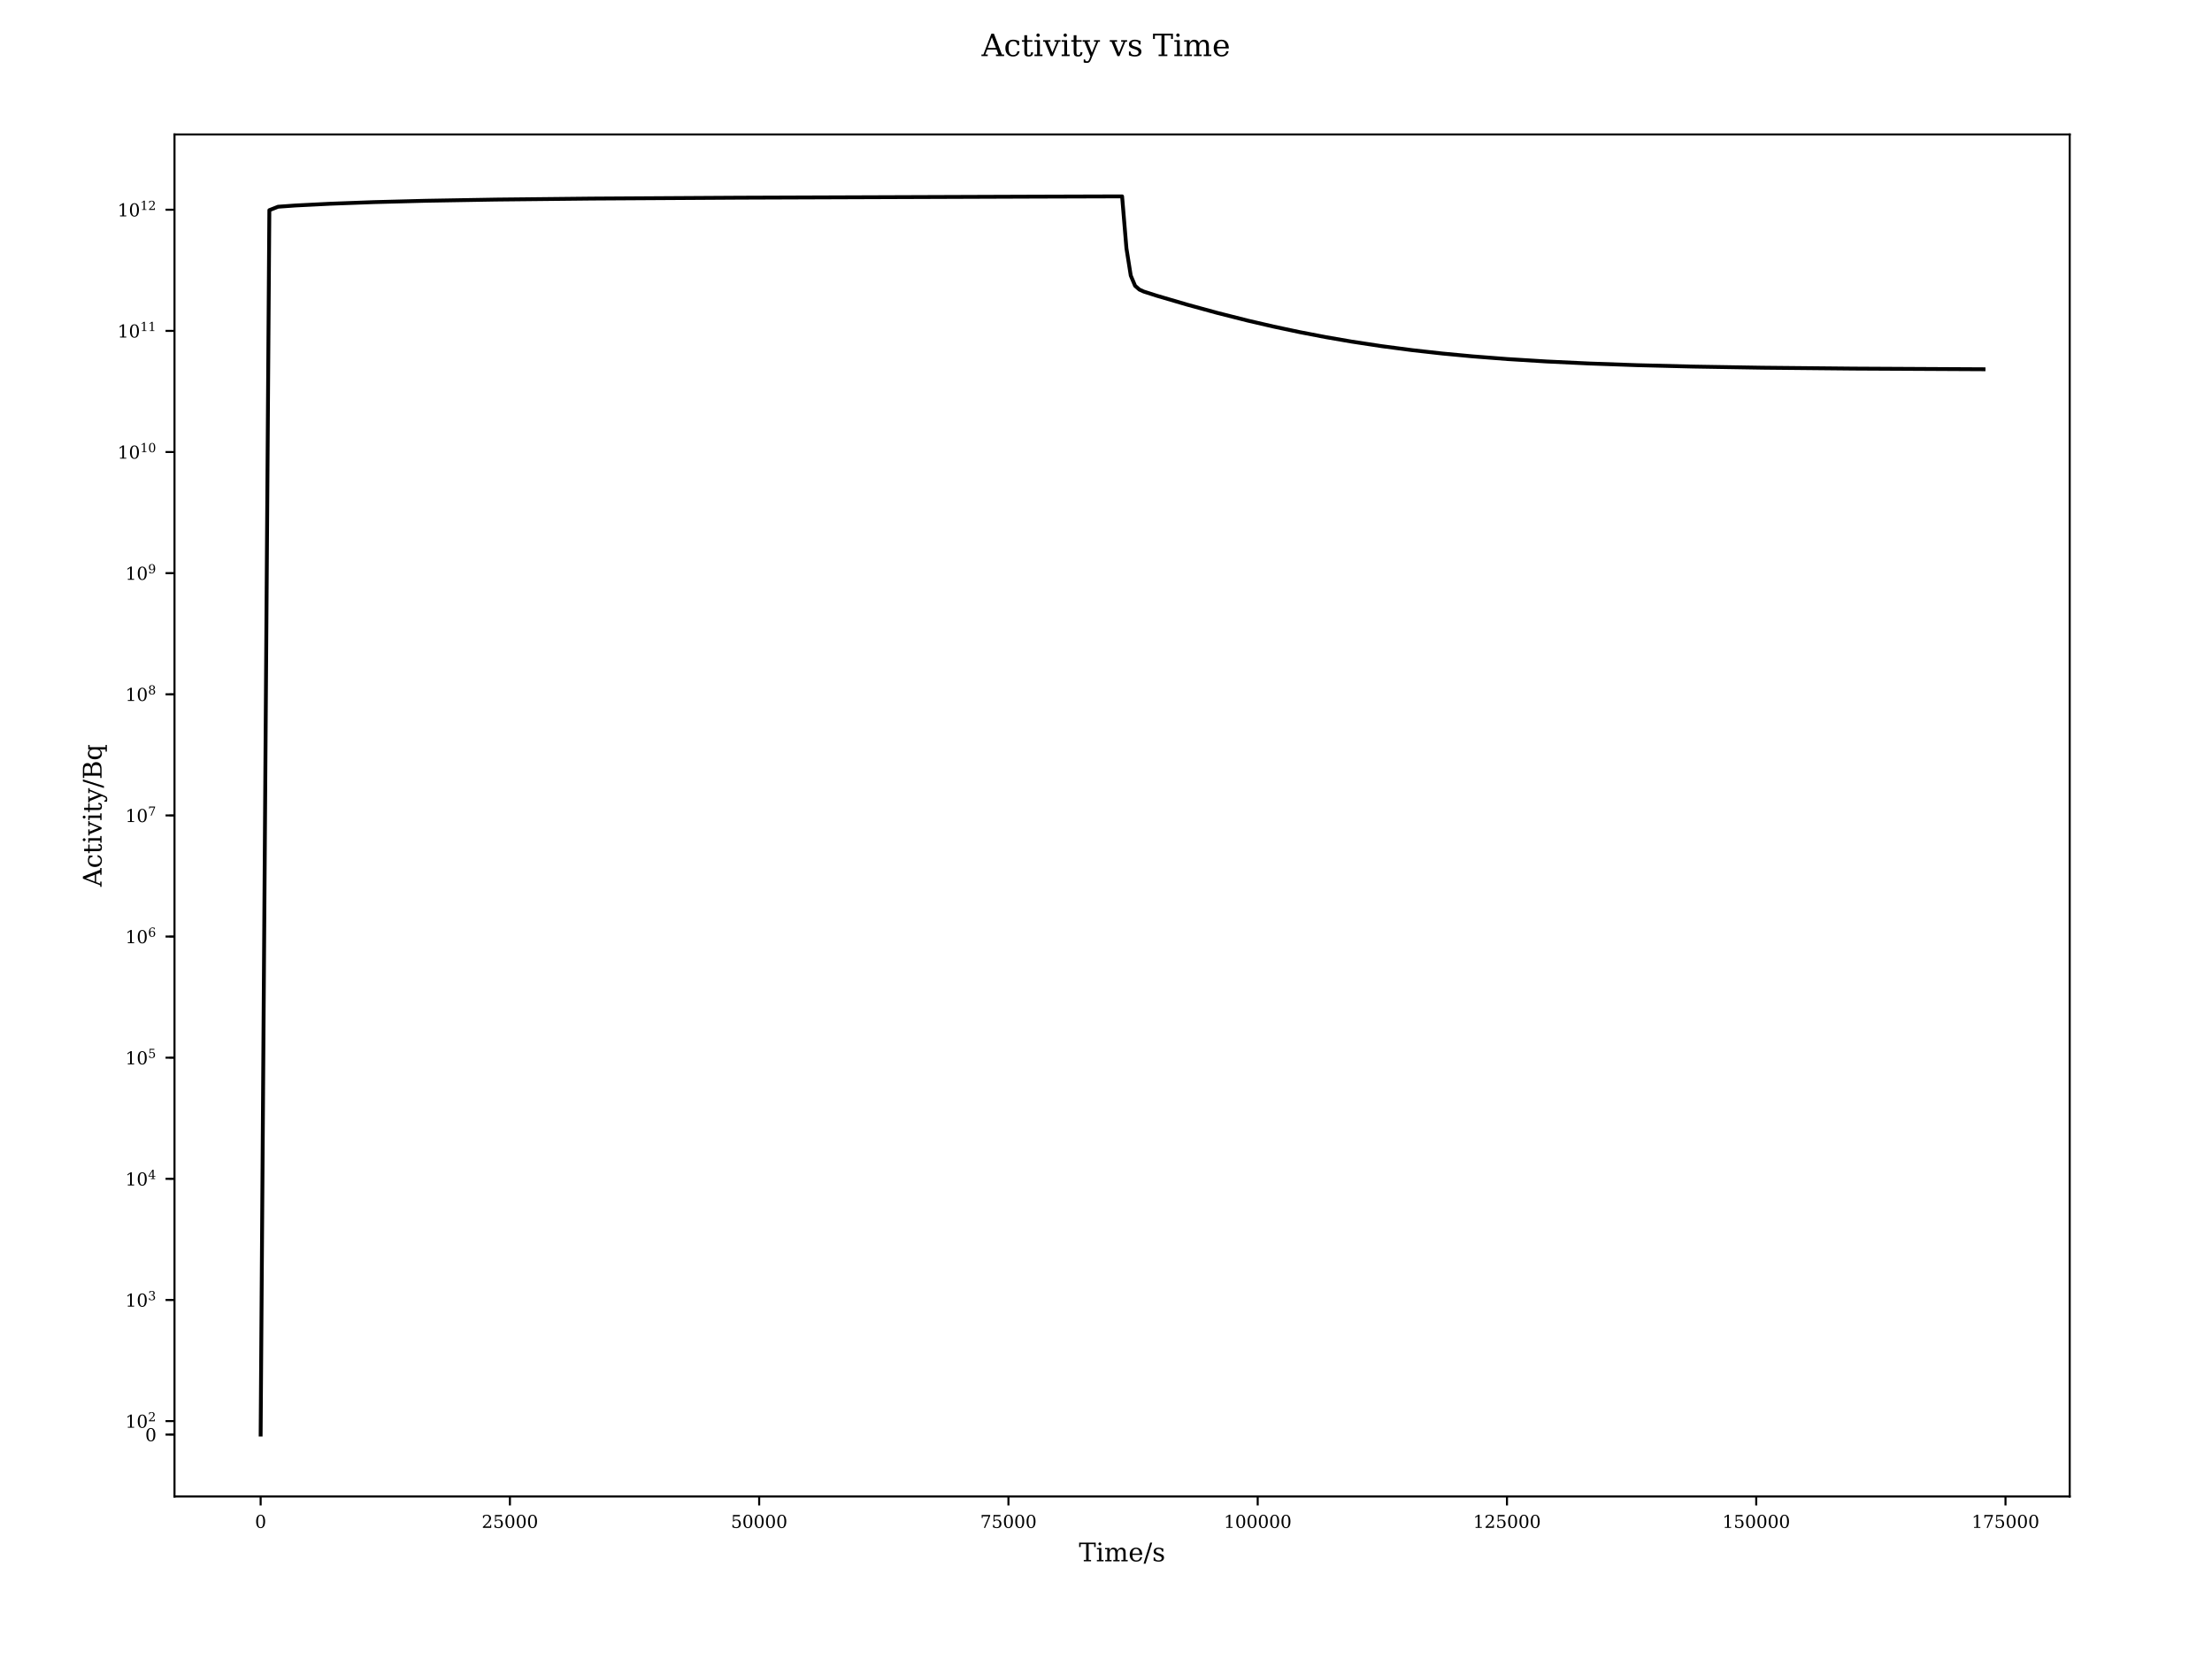
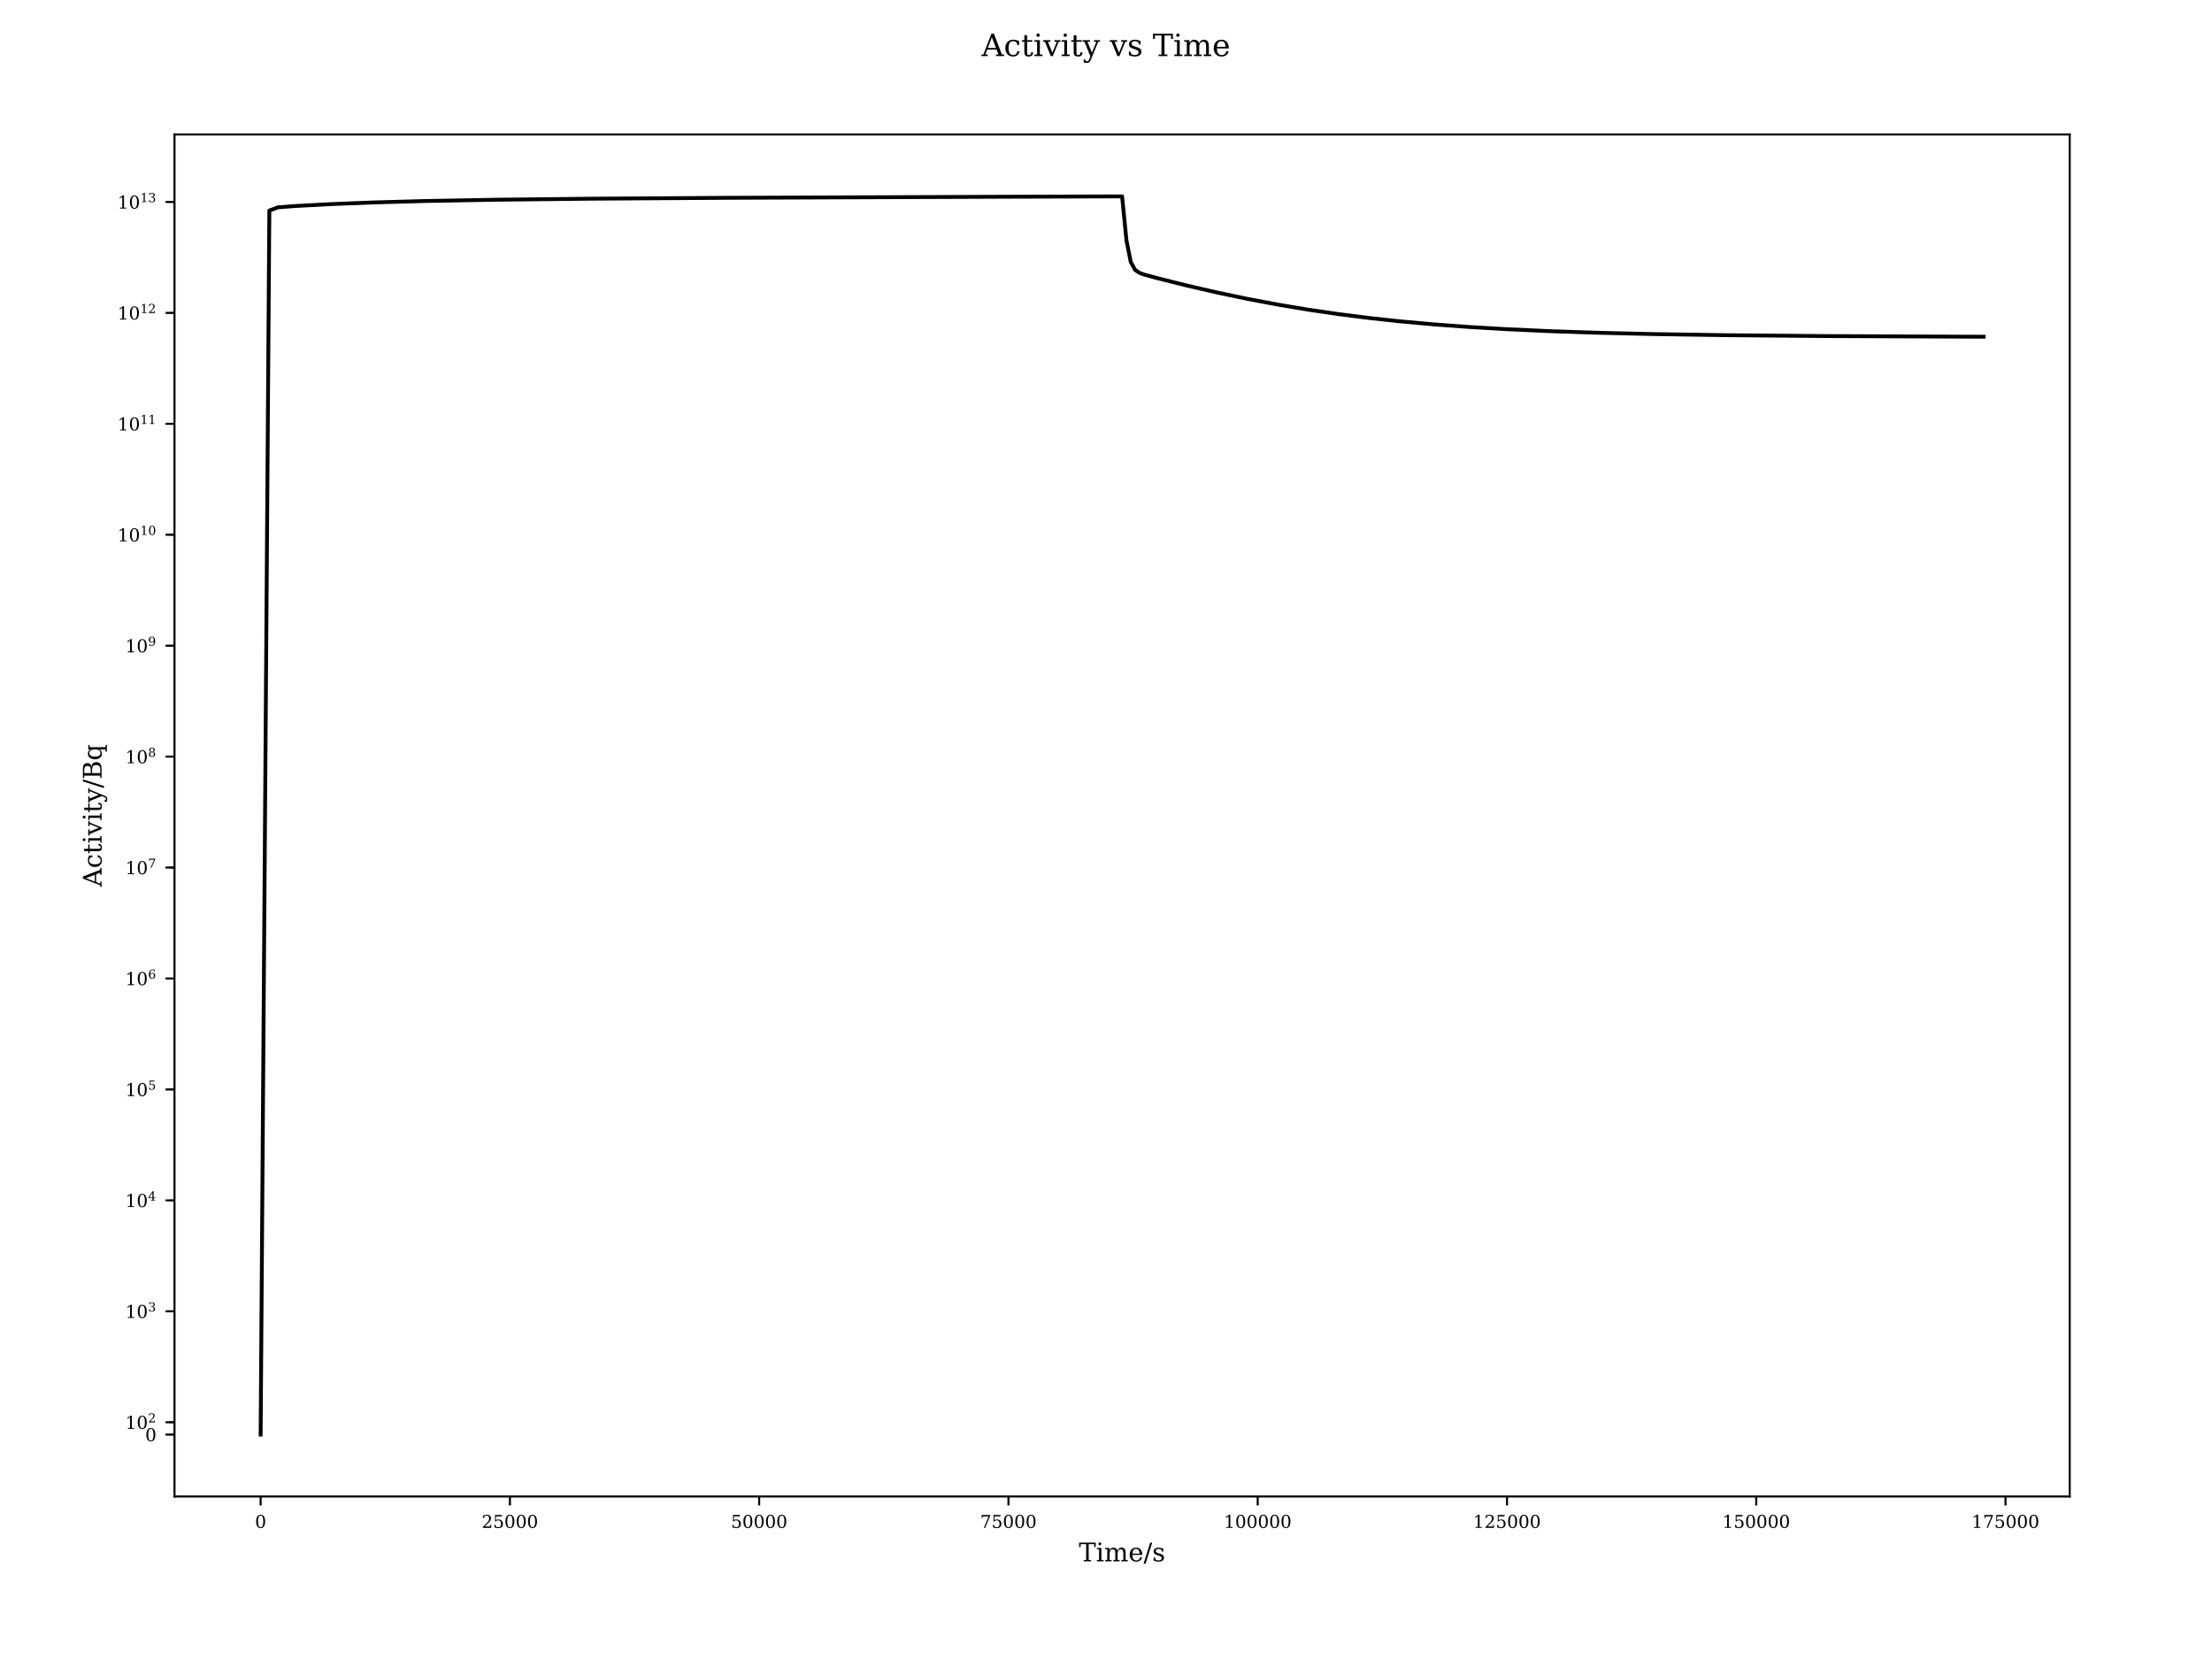
<svg xmlns="http://www.w3.org/2000/svg" xmlns:xlink="http://www.w3.org/1999/xlink" height="648pt" version="1.1" viewBox="0 0 864 648" width="864pt">
  <defs>
    <style type="text/css">
*{stroke-linecap:butt;stroke-linejoin:round;}
  </style>
  </defs>
  <g id="figure_1">
    <g id="patch_1">
      <path d="M 0 648  L 864 648  L 864 0  L 0 0  z " style="fill:#ffffff;" />
    </g>
    <g id="axes_1">
      <g id="patch_2">
        <path d="M 68.16 584.52  L 808.42 584.52  L 808.42 52.52  L 68.16 52.52  z " style="fill:#ffffff;" />
      </g>
      <g id="matplotlib.axis_1">
        <g id="xtick_1">
          <g id="line2d_1">
            <defs>
-               <path d="M 0 0  L 0 3.5  " id="m7ea464e936" style="stroke:#000000;stroke-width:0.8;" />
-             </defs>
-             <g>
-               <use style="stroke:#000000;stroke-width:0.8;" x="101.808" xlink:href="#m7ea464e936" y="584.52" />
+               <path d="M 0 0  L 0 3.5  " id="mfea0908ee7" style="stroke:#000000;stroke-width:0.8;" />
+             </defs>
+             <g>
+               <use style="stroke:#000000;stroke-width:0.8;" x="101.808" xlink:href="#mfea0908ee7" y="584.52" />
            </g>
          </g>
          <g id="text_1">
            <defs>
              <path d="M 31.781 3.422  Q 39.266 3.422 42.969 11.625  Q 46.688 19.828 46.688 36.375  Q 46.688 52.984 42.969 61.188  Q 39.266 69.391 31.781 69.391  Q 24.312 69.391 20.594 61.188  Q 16.891 52.984 16.891 36.375  Q 16.891 19.828 20.594 11.625  Q 24.312 3.422 31.781 3.422  z M 31.781 -1.422  Q 19.922 -1.422 13.25 8.531  Q 6.594 18.5 6.594 36.375  Q 6.594 54.297 13.25 64.25  Q 19.922 74.219 31.781 74.219  Q 43.703 74.219 50.344 64.25  Q 56.984 54.297 56.984 36.375  Q 56.984 18.5 50.344 8.531  Q 43.703 -1.422 31.781 -1.422  z " id="DejaVuSerif-30" />
            </defs>
            <g transform="translate(99.60039 596.7933)scale(0.0694 -0.0694)">
              <use xlink:href="#DejaVuSerif-30" />
            </g>
          </g>
        </g>
        <g id="xtick_2">
          <g id="line2d_2">
            <g>
-               <use style="stroke:#000000;stroke-width:0.8;" x="199.17" xlink:href="#m7ea464e936" y="584.52" />
+               <use style="stroke:#000000;stroke-width:0.8;" x="199.17" xlink:href="#mfea0908ee7" y="584.52" />
            </g>
          </g>
          <g id="text_2">
            <defs>
              <path d="M 12.797 55.516  L 7.328 55.516  L 7.328 68.5  Q 12.547 71.297 17.844 72.75  Q 23.141 74.219 28.219 74.219  Q 39.594 74.219 46.188 68.703  Q 52.781 63.188 52.781 53.719  Q 52.781 43.016 37.844 28.125  Q 36.672 27 36.078 26.422  L 17.672 8.016  L 48.094 8.016  L 48.094 17  L 53.812 17  L 53.812 0  L 6.781 0  L 6.781 5.328  L 28.906 27.391  Q 36.234 34.719 39.359 40.844  Q 42.484 46.969 42.484 53.719  Q 42.484 61.078 38.641 65.234  Q 34.812 69.391 28.078 69.391  Q 21.094 69.391 17.281 65.922  Q 13.484 62.453 12.797 55.516  z " id="DejaVuSerif-32" />
              <path d="M 50.297 72.906  L 50.297 64.891  L 16.891 64.891  L 16.891 44  Q 19.438 45.75 22.828 46.625  Q 26.219 47.516 30.422 47.516  Q 42.234 47.516 49.062 40.969  Q 55.906 34.422 55.906 23.094  Q 55.906 11.531 49 5.047  Q 42.094 -1.422 29.594 -1.422  Q 24.562 -1.422 19.281 -0.188  Q 14.016 1.031 8.5 3.516  L 8.5 17.672  L 14.016 17.672  Q 14.453 10.75 18.422 7.078  Q 22.406 3.422 29.594 3.422  Q 37.312 3.422 41.453 8.5  Q 45.609 13.578 45.609 23.094  Q 45.609 32.562 41.484 37.609  Q 37.359 42.672 29.594 42.672  Q 25.203 42.672 21.844 41.109  Q 18.5 39.547 15.922 36.281  L 11.719 36.281  L 11.719 72.906  z " id="DejaVuSerif-35" />
            </defs>
            <g transform="translate(188.1309 596.7933)scale(0.0694 -0.0694)">
              <use xlink:href="#DejaVuSerif-32" />
              <use x="63.623" xlink:href="#DejaVuSerif-35" />
              <use x="127.246" xlink:href="#DejaVuSerif-30" />
              <use x="190.869" xlink:href="#DejaVuSerif-30" />
              <use x="254.492" xlink:href="#DejaVuSerif-30" />
            </g>
          </g>
        </g>
        <g id="xtick_3">
          <g id="line2d_3">
            <g>
-               <use style="stroke:#000000;stroke-width:0.8;" x="296.531" xlink:href="#m7ea464e936" y="584.52" />
+               <use style="stroke:#000000;stroke-width:0.8;" x="296.531" xlink:href="#mfea0908ee7" y="584.52" />
            </g>
          </g>
          <g id="text_3">
            <g transform="translate(285.4925 596.7933)scale(0.0694 -0.0694)">
              <use xlink:href="#DejaVuSerif-35" />
              <use x="63.623" xlink:href="#DejaVuSerif-30" />
              <use x="127.246" xlink:href="#DejaVuSerif-30" />
              <use x="190.869" xlink:href="#DejaVuSerif-30" />
              <use x="254.492" xlink:href="#DejaVuSerif-30" />
            </g>
          </g>
        </g>
        <g id="xtick_4">
          <g id="line2d_4">
            <g>
-               <use style="stroke:#000000;stroke-width:0.8;" x="393.893" xlink:href="#m7ea464e936" y="584.52" />
+               <use style="stroke:#000000;stroke-width:0.8;" x="393.893" xlink:href="#mfea0908ee7" y="584.52" />
            </g>
          </g>
          <g id="text_4">
            <defs>
              <path d="M 56.391 67.922  L 27.875 0  L 20.609 0  L 47.797 64.891  L 14.109 64.891  L 14.109 55.906  L 8.406 55.906  L 8.406 72.906  L 56.391 72.906  z " id="DejaVuSerif-37" />
            </defs>
            <g transform="translate(382.8542 596.7933)scale(0.0694 -0.0694)">
              <use xlink:href="#DejaVuSerif-37" />
              <use x="63.623" xlink:href="#DejaVuSerif-35" />
              <use x="127.246" xlink:href="#DejaVuSerif-30" />
              <use x="190.869" xlink:href="#DejaVuSerif-30" />
              <use x="254.492" xlink:href="#DejaVuSerif-30" />
            </g>
          </g>
        </g>
        <g id="xtick_5">
          <g id="line2d_5">
            <g>
-               <use style="stroke:#000000;stroke-width:0.8;" x="491.255" xlink:href="#m7ea464e936" y="584.52" />
+               <use style="stroke:#000000;stroke-width:0.8;" x="491.255" xlink:href="#mfea0908ee7" y="584.52" />
            </g>
          </g>
          <g id="text_5">
            <defs>
              <path d="M 14.203 0  L 14.203 5.172  L 26.906 5.172  L 26.906 65.828  L 12.203 56.297  L 12.203 62.703  L 29.984 74.219  L 36.719 74.219  L 36.719 5.172  L 49.422 5.172  L 49.422 0  z " id="DejaVuSerif-31" />
            </defs>
            <g transform="translate(478.008 596.7933)scale(0.0694 -0.0694)">
              <use xlink:href="#DejaVuSerif-31" />
              <use x="63.623" xlink:href="#DejaVuSerif-30" />
              <use x="127.246" xlink:href="#DejaVuSerif-30" />
              <use x="190.869" xlink:href="#DejaVuSerif-30" />
              <use x="254.492" xlink:href="#DejaVuSerif-30" />
              <use x="318.115" xlink:href="#DejaVuSerif-30" />
            </g>
          </g>
        </g>
        <g id="xtick_6">
          <g id="line2d_6">
            <g>
-               <use style="stroke:#000000;stroke-width:0.8;" x="588.616" xlink:href="#m7ea464e936" y="584.52" />
+               <use style="stroke:#000000;stroke-width:0.8;" x="588.616" xlink:href="#mfea0908ee7" y="584.52" />
            </g>
          </g>
          <g id="text_6">
            <g transform="translate(575.3696 596.7933)scale(0.0694 -0.0694)">
              <use xlink:href="#DejaVuSerif-31" />
              <use x="63.623" xlink:href="#DejaVuSerif-32" />
              <use x="127.246" xlink:href="#DejaVuSerif-35" />
              <use x="190.869" xlink:href="#DejaVuSerif-30" />
              <use x="254.492" xlink:href="#DejaVuSerif-30" />
              <use x="318.115" xlink:href="#DejaVuSerif-30" />
            </g>
          </g>
        </g>
        <g id="xtick_7">
          <g id="line2d_7">
            <g>
-               <use style="stroke:#000000;stroke-width:0.8;" x="685.978" xlink:href="#m7ea464e936" y="584.52" />
+               <use style="stroke:#000000;stroke-width:0.8;" x="685.978" xlink:href="#mfea0908ee7" y="584.52" />
            </g>
          </g>
          <g id="text_7">
            <g transform="translate(672.7313 596.7933)scale(0.0694 -0.0694)">
              <use xlink:href="#DejaVuSerif-31" />
              <use x="63.623" xlink:href="#DejaVuSerif-35" />
              <use x="127.246" xlink:href="#DejaVuSerif-30" />
              <use x="190.869" xlink:href="#DejaVuSerif-30" />
              <use x="254.492" xlink:href="#DejaVuSerif-30" />
              <use x="318.115" xlink:href="#DejaVuSerif-30" />
            </g>
          </g>
        </g>
        <g id="xtick_8">
          <g id="line2d_8">
            <g>
-               <use style="stroke:#000000;stroke-width:0.8;" x="783.34" xlink:href="#m7ea464e936" y="584.52" />
+               <use style="stroke:#000000;stroke-width:0.8;" x="783.34" xlink:href="#mfea0908ee7" y="584.52" />
            </g>
          </g>
          <g id="text_8">
            <g transform="translate(770.0929 596.7933)scale(0.0694 -0.0694)">
              <use xlink:href="#DejaVuSerif-31" />
              <use x="63.623" xlink:href="#DejaVuSerif-37" />
              <use x="127.246" xlink:href="#DejaVuSerif-35" />
              <use x="190.869" xlink:href="#DejaVuSerif-30" />
              <use x="254.492" xlink:href="#DejaVuSerif-30" />
              <use x="318.115" xlink:href="#DejaVuSerif-30" />
            </g>
          </g>
        </g>
        <g id="text_9">
          <defs>
            <path d="M 19.094 0  L 19.094 5.172  L 28.422 5.172  L 28.422 67.094  L 6.984 67.094  L 6.984 55.719  L 0.984 55.719  L 0.984 72.906  L 65.719 72.906  L 65.719 55.719  L 59.719 55.719  L 59.719 67.094  L 38.281 67.094  L 38.281 5.172  L 47.609 5.172  L 47.609 0  z " id="DejaVuSerif-54" />
            <path d="M 9.719 68.016  Q 9.719 70.266 11.344 71.922  Q 12.984 73.578 15.281 73.578  Q 17.531 73.578 19.156 71.922  Q 20.797 70.266 20.797 68.016  Q 20.797 65.719 19.188 64.109  Q 17.578 62.5 15.281 62.5  Q 12.984 62.5 11.344 64.109  Q 9.719 65.719 9.719 68.016  z M 21.188 5.172  L 29.688 5.172  L 29.688 0  L 3.609 0  L 3.609 5.172  L 12.203 5.172  L 12.203 46.688  L 3.609 46.688  L 3.609 51.906  L 21.188 51.906  z " id="DejaVuSerif-69" />
            <path d="M 51.812 41.797  Q 54.391 47.516 58.422 50.422  Q 62.453 53.328 67.828 53.328  Q 75.984 53.328 79.984 48.266  Q 83.984 43.219 83.984 33.016  L 83.984 5.172  L 92.094 5.172  L 92.094 0  L 67.188 0  L 67.188 5.172  L 75 5.172  L 75 31.984  Q 75 39.938 72.656 43.312  Q 70.312 46.688 64.891 46.688  Q 58.891 46.688 55.734 42.141  Q 52.594 37.594 52.594 28.906  L 52.594 5.172  L 60.406 5.172  L 60.406 0  L 35.797 0  L 35.797 5.172  L 43.609 5.172  L 43.609 32.328  Q 43.609 40.094 41.266 43.391  Q 38.922 46.688 33.5 46.688  Q 27.484 46.688 24.328 42.141  Q 21.188 37.594 21.188 28.906  L 21.188 5.172  L 29 5.172  L 29 0  L 4.109 0  L 4.109 5.172  L 12.203 5.172  L 12.203 46.781  L 3.609 46.781  L 3.609 51.906  L 21.188 51.906  L 21.188 42.672  Q 23.688 47.859 27.531 50.594  Q 31.391 53.328 36.281 53.328  Q 42.328 53.328 46.375 50.312  Q 50.438 47.312 51.812 41.797  z " id="DejaVuSerif-6d" />
            <path d="M 54.203 25  L 15.484 25  L 15.484 24.609  Q 15.484 14.109 19.438 8.766  Q 23.391 3.422 31.109 3.422  Q 37.016 3.422 40.797 6.516  Q 44.578 9.625 46.094 15.719  L 53.328 15.719  Q 51.172 7.172 45.375 2.875  Q 39.594 -1.422 30.172 -1.422  Q 18.797 -1.422 11.891 6.078  Q 4.984 13.578 4.984 25.984  Q 4.984 38.281 11.766 45.797  Q 18.562 53.328 29.594 53.328  Q 41.359 53.328 47.656 46.062  Q 53.953 38.812 54.203 25  z M 43.609 30.172  Q 43.312 39.266 39.766 43.875  Q 36.234 48.484 29.594 48.484  Q 23.391 48.484 19.828 43.844  Q 16.266 39.203 15.484 30.172  z " id="DejaVuSerif-65" />
            <path d="M 25.875 72.906  L 33.688 72.906  L 7.812 -9.281  L 0 -9.281  z " id="DejaVuSerif-2f" />
            <path d="M 5.609 2.875  L 5.609 14.984  L 10.797 14.984  Q 10.984 9.188 14.422 6.297  Q 17.875 3.422 24.609 3.422  Q 30.672 3.422 33.844 5.688  Q 37.016 7.953 37.016 12.312  Q 37.016 15.719 34.688 17.812  Q 32.375 19.922 24.906 22.312  L 18.406 24.516  Q 11.719 26.656 8.719 29.875  Q 5.719 33.109 5.719 38.094  Q 5.719 45.219 10.938 49.266  Q 16.156 53.328 25.391 53.328  Q 29.5 53.328 34.031 52.25  Q 38.578 51.172 43.406 49.125  L 43.406 37.797  L 38.234 37.797  Q 38.031 42.828 34.703 45.656  Q 31.391 48.484 25.688 48.484  Q 20.016 48.484 17.109 46.484  Q 14.203 44.484 14.203 40.484  Q 14.203 37.203 16.406 35.219  Q 18.609 33.25 25.203 31.203  L 32.328 29  Q 39.703 26.703 42.938 23.266  Q 46.188 19.828 46.188 14.406  Q 46.188 7.031 40.547 2.797  Q 34.906 -1.422 25 -1.422  Q 19.969 -1.422 15.188 -0.344  Q 10.406 0.734 5.609 2.875  z " id="DejaVuSerif-73" />
          </defs>
          <g transform="translate(421.4048 609.8351)scale(0.1 -0.1)">
            <use xlink:href="#DejaVuSerif-54" />
            <use x="66.699" xlink:href="#DejaVuSerif-69" />
            <use x="98.682" xlink:href="#DejaVuSerif-6d" />
            <use x="193.506" xlink:href="#DejaVuSerif-65" />
            <use x="252.686" xlink:href="#DejaVuSerif-2f" />
            <use x="286.377" xlink:href="#DejaVuSerif-73" />
          </g>
        </g>
      </g>
      <g id="matplotlib.axis_2">
        <g id="ytick_1">
          <g id="line2d_9">
            <defs>
-               <path d="M 0 0  L -3.5 0  " id="ma2dd696054" style="stroke:#000000;stroke-width:0.8;" />
-             </defs>
-             <g>
-               <use style="stroke:#000000;stroke-width:0.8;" x="68.16" xlink:href="#ma2dd696054" y="560.338" />
+               <path d="M 0 0  L -3.5 0  " id="ma812606557" style="stroke:#000000;stroke-width:0.8;" />
+             </defs>
+             <g>
+               <use style="stroke:#000000;stroke-width:0.8;" x="68.16" xlink:href="#ma812606557" y="560.338" />
            </g>
          </g>
          <g id="text_10">
            <g transform="translate(56.7184 562.9748)scale(0.0694 -0.0694)">
              <use transform="translate(0 0.78125)" xlink:href="#DejaVuSerif-30" />
            </g>
          </g>
        </g>
        <g id="ytick_2">
          <g id="line2d_10">
            <g>
-               <use style="stroke:#000000;stroke-width:0.8;" x="68.16" xlink:href="#ma2dd696054" y="555.081" />
+               <use style="stroke:#000000;stroke-width:0.8;" x="68.16" xlink:href="#ma812606557" y="555.524" />
            </g>
          </g>
          <g id="text_11">
-             <g transform="translate(48.9456 557.7175)scale(0.0694 -0.0694)">
+             <g transform="translate(48.9456 558.1602)scale(0.0694 -0.0694)">
              <use transform="translate(0 0.7125)" xlink:href="#DejaVuSerif-31" />
              <use transform="translate(63.62305 0.7125)" xlink:href="#DejaVuSerif-30" />
              <use transform="translate(128.1545 37.04688)scale(0.7)" xlink:href="#DejaVuSerif-32" />
            </g>
          </g>
        </g>
        <g id="ytick_3">
          <g id="line2d_11">
            <g>
-               <use style="stroke:#000000;stroke-width:0.8;" x="68.16" xlink:href="#ma2dd696054" y="507.765" />
+               <use style="stroke:#000000;stroke-width:0.8;" x="68.16" xlink:href="#ma812606557" y="512.192" />
            </g>
          </g>
          <g id="text_12">
            <defs>
              <path d="M 9.719 69.828  Q 15.438 71.969 20.672 73.094  Q 25.922 74.219 30.516 74.219  Q 41.219 74.219 47.219 69.594  Q 53.219 64.984 53.219 56.781  Q 53.219 50.203 49.062 45.781  Q 44.922 41.359 37.312 39.797  Q 46.297 38.531 51.25 33.281  Q 56.203 28.031 56.203 19.672  Q 56.203 9.469 49.344 4.016  Q 42.484 -1.422 29.594 -1.422  Q 23.875 -1.422 18.422 -0.188  Q 12.984 1.031 7.625 3.516  L 7.625 17.672  L 13.094 17.672  Q 13.578 10.641 17.828 7.031  Q 22.078 3.422 29.781 3.422  Q 37.25 3.422 41.578 7.734  Q 45.906 12.062 45.906 19.578  Q 45.906 28.172 41.453 32.594  Q 37.016 37.016 28.422 37.016  L 23.781 37.016  L 23.781 42  L 26.219 42  Q 34.766 42 39.031 45.531  Q 43.312 49.078 43.312 56.203  Q 43.312 62.594 39.797 65.984  Q 36.281 69.391 29.688 69.391  Q 23.094 69.391 19.453 66.266  Q 15.828 63.141 15.188 56.984  L 9.719 56.984  z " id="DejaVuSerif-33" />
            </defs>
-             <g transform="translate(48.9456 510.4017)scale(0.0694 -0.0694)">
+             <g transform="translate(48.9456 514.8288)scale(0.0694 -0.0694)">
              <use transform="translate(0 0.7125)" xlink:href="#DejaVuSerif-31" />
              <use transform="translate(63.62305 0.7125)" xlink:href="#DejaVuSerif-30" />
              <use transform="translate(128.1545 37.04688)scale(0.7)" xlink:href="#DejaVuSerif-33" />
            </g>
          </g>
        </g>
        <g id="ytick_4">
          <g id="line2d_12">
            <g>
-               <use style="stroke:#000000;stroke-width:0.8;" x="68.16" xlink:href="#ma2dd696054" y="460.449" />
+               <use style="stroke:#000000;stroke-width:0.8;" x="68.16" xlink:href="#ma812606557" y="468.861" />
            </g>
          </g>
          <g id="text_13">
            <defs>
              <path d="M 34.906 24.703  L 34.906 63.484  L 10.016 24.703  z M 56.391 0  L 23.188 0  L 23.188 5.172  L 34.906 5.172  L 34.906 19.484  L 3.078 19.484  L 3.078 24.812  L 35.016 74.219  L 44.672 74.219  L 44.672 24.703  L 58.594 24.703  L 58.594 19.484  L 44.672 19.484  L 44.672 5.172  L 56.391 5.172  z " id="DejaVuSerif-34" />
            </defs>
-             <g transform="translate(48.9456 463.0859)scale(0.0694 -0.0694)">
+             <g transform="translate(48.9456 471.4973)scale(0.0694 -0.0694)">
              <use transform="translate(0 0.7125)" xlink:href="#DejaVuSerif-31" />
              <use transform="translate(63.62305 0.7125)" xlink:href="#DejaVuSerif-30" />
              <use transform="translate(128.1545 37.04688)scale(0.7)" xlink:href="#DejaVuSerif-34" />
            </g>
          </g>
        </g>
        <g id="ytick_5">
          <g id="line2d_13">
            <g>
-               <use style="stroke:#000000;stroke-width:0.8;" x="68.16" xlink:href="#ma2dd696054" y="413.133" />
+               <use style="stroke:#000000;stroke-width:0.8;" x="68.16" xlink:href="#ma812606557" y="425.529" />
            </g>
          </g>
          <g id="text_14">
-             <g transform="translate(48.9456 415.7701)scale(0.0694 -0.0694)">
+             <g transform="translate(48.9456 428.1659)scale(0.0694 -0.0694)">
              <use transform="translate(0 0.63125)" xlink:href="#DejaVuSerif-31" />
              <use transform="translate(63.62305 0.63125)" xlink:href="#DejaVuSerif-30" />
              <use transform="translate(128.1545 36.96563)scale(0.7)" xlink:href="#DejaVuSerif-35" />
            </g>
          </g>
        </g>
        <g id="ytick_6">
          <g id="line2d_14">
            <g>
-               <use style="stroke:#000000;stroke-width:0.8;" x="68.16" xlink:href="#ma2dd696054" y="365.818" />
+               <use style="stroke:#000000;stroke-width:0.8;" x="68.16" xlink:href="#ma812606557" y="382.198" />
            </g>
          </g>
          <g id="text_15">
            <defs>
              <path d="M 32.719 3.422  Q 39.594 3.422 43.297 8.469  Q 47.016 13.531 47.016 23  Q 47.016 32.469 43.297 37.516  Q 39.594 42.578 32.719 42.578  Q 25.734 42.578 22.062 37.688  Q 18.406 32.812 18.406 23.578  Q 18.406 13.875 22.109 8.641  Q 25.828 3.422 32.719 3.422  z M 16.797 40.141  Q 20.125 43.797 24.312 45.594  Q 28.516 47.406 33.797 47.406  Q 44.672 47.406 51 40.859  Q 57.328 34.328 57.328 23  Q 57.328 11.922 50.516 5.25  Q 43.703 -1.422 32.328 -1.422  Q 19.969 -1.422 13.328 7.781  Q 6.688 17 6.688 34.078  Q 6.688 53.219 14.547 63.719  Q 22.406 74.219 36.719 74.219  Q 40.578 74.219 44.828 73.484  Q 49.078 72.75 53.516 71.297  L 53.516 59.281  L 48 59.281  Q 47.406 64.203 44.234 66.797  Q 41.062 69.391 35.688 69.391  Q 26.219 69.391 21.578 62.203  Q 16.938 55.031 16.797 40.141  z " id="DejaVuSerif-36" />
            </defs>
-             <g transform="translate(48.9456 368.4543)scale(0.0694 -0.0694)">
+             <g transform="translate(48.9456 384.8344)scale(0.0694 -0.0694)">
              <use transform="translate(0 0.7125)" xlink:href="#DejaVuSerif-31" />
              <use transform="translate(63.62305 0.7125)" xlink:href="#DejaVuSerif-30" />
              <use transform="translate(128.1545 37.04688)scale(0.7)" xlink:href="#DejaVuSerif-36" />
            </g>
          </g>
        </g>
        <g id="ytick_7">
          <g id="line2d_15">
            <g>
-               <use style="stroke:#000000;stroke-width:0.8;" x="68.16" xlink:href="#ma2dd696054" y="318.502" />
+               <use style="stroke:#000000;stroke-width:0.8;" x="68.16" xlink:href="#ma812606557" y="338.866" />
            </g>
          </g>
          <g id="text_16">
-             <g transform="translate(48.9456 321.1384)scale(0.0694 -0.0694)">
+             <g transform="translate(48.9456 341.503)scale(0.0694 -0.0694)">
              <use transform="translate(0 0.63125)" xlink:href="#DejaVuSerif-31" />
              <use transform="translate(63.62305 0.63125)" xlink:href="#DejaVuSerif-30" />
              <use transform="translate(128.1545 36.96563)scale(0.7)" xlink:href="#DejaVuSerif-37" />
            </g>
          </g>
        </g>
        <g id="ytick_8">
          <g id="line2d_16">
            <g>
-               <use style="stroke:#000000;stroke-width:0.8;" x="68.16" xlink:href="#ma2dd696054" y="271.186" />
+               <use style="stroke:#000000;stroke-width:0.8;" x="68.16" xlink:href="#ma812606557" y="295.535" />
            </g>
          </g>
          <g id="text_17">
            <defs>
              <path d="M 46.578 19.922  Q 46.578 27.734 42.688 32.047  Q 38.812 36.375 31.781 36.375  Q 24.75 36.375 20.875 32.047  Q 17 27.734 17 19.922  Q 17 12.062 20.875 7.734  Q 24.75 3.422 31.781 3.422  Q 38.812 3.422 42.688 7.734  Q 46.578 12.062 46.578 19.922  z M 44.578 55.328  Q 44.578 61.969 41.203 65.672  Q 37.844 69.391 31.781 69.391  Q 25.781 69.391 22.391 65.672  Q 19 61.969 19 55.328  Q 19 48.641 22.391 44.922  Q 25.781 41.219 31.781 41.219  Q 37.844 41.219 41.203 44.922  Q 44.578 48.641 44.578 55.328  z M 39.312 38.812  Q 47.609 37.703 52.25 32.688  Q 56.891 27.688 56.891 19.922  Q 56.891 9.672 50.391 4.125  Q 43.891 -1.422 31.781 -1.422  Q 19.734 -1.422 13.203 4.125  Q 6.688 9.672 6.688 19.922  Q 6.688 27.688 11.328 32.688  Q 15.969 37.703 24.312 38.812  Q 16.938 40.141 13 44.406  Q 9.078 48.688 9.078 55.328  Q 9.078 64.109 15.125 69.156  Q 21.188 74.219 31.781 74.219  Q 42.391 74.219 48.438 69.156  Q 54.5 64.109 54.5 55.328  Q 54.5 48.688 50.562 44.406  Q 46.625 40.141 39.312 38.812  z " id="DejaVuSerif-38" />
            </defs>
-             <g transform="translate(48.9456 273.8226)scale(0.0694 -0.0694)">
+             <g transform="translate(48.9456 298.1715)scale(0.0694 -0.0694)">
              <use transform="translate(0 0.7125)" xlink:href="#DejaVuSerif-31" />
              <use transform="translate(63.62305 0.7125)" xlink:href="#DejaVuSerif-30" />
              <use transform="translate(128.1545 37.04688)scale(0.7)" xlink:href="#DejaVuSerif-38" />
            </g>
          </g>
        </g>
        <g id="ytick_9">
          <g id="line2d_17">
            <g>
-               <use style="stroke:#000000;stroke-width:0.8;" x="68.16" xlink:href="#ma2dd696054" y="223.87" />
+               <use style="stroke:#000000;stroke-width:0.8;" x="68.16" xlink:href="#ma812606557" y="252.203" />
            </g>
          </g>
          <g id="text_18">
            <defs>
              <path d="M 46.781 32.672  Q 43.5 29 39.25 27.188  Q 35.016 25.391 29.688 25.391  Q 18.844 25.391 12.562 31.938  Q 6.297 38.484 6.297 49.812  Q 6.297 60.891 13.109 67.547  Q 19.922 74.219 31.297 74.219  Q 43.656 74.219 50.266 65.016  Q 56.891 55.812 56.891 38.719  Q 56.891 19.578 49.016 9.078  Q 41.156 -1.422 26.906 -1.422  Q 23.047 -1.422 18.797 -0.688  Q 14.547 0.047 10.109 1.516  L 10.109 13.625  L 15.578 13.625  Q 16.219 8.688 19.391 6.047  Q 22.562 3.422 27.875 3.422  Q 37.359 3.422 41.984 10.562  Q 46.625 17.719 46.781 32.672  z M 30.906 69.391  Q 23.969 69.391 20.281 64.328  Q 16.609 59.281 16.609 49.812  Q 16.609 40.328 20.281 35.25  Q 23.969 30.172 30.906 30.172  Q 37.844 30.172 41.531 35.078  Q 45.219 39.984 45.219 49.219  Q 45.219 58.938 41.5 64.156  Q 37.797 69.391 30.906 69.391  z " id="DejaVuSerif-39" />
            </defs>
-             <g transform="translate(48.9456 226.5068)scale(0.0694 -0.0694)">
+             <g transform="translate(48.9456 254.8401)scale(0.0694 -0.0694)">
              <use transform="translate(0 0.7125)" xlink:href="#DejaVuSerif-31" />
              <use transform="translate(63.62305 0.7125)" xlink:href="#DejaVuSerif-30" />
              <use transform="translate(128.1545 37.04688)scale(0.7)" xlink:href="#DejaVuSerif-39" />
            </g>
          </g>
        </g>
        <g id="ytick_10">
          <g id="line2d_18">
            <g>
-               <use style="stroke:#000000;stroke-width:0.8;" x="68.16" xlink:href="#ma2dd696054" y="176.554" />
+               <use style="stroke:#000000;stroke-width:0.8;" x="68.16" xlink:href="#ma812606557" y="208.872" />
            </g>
          </g>
          <g id="text_19">
-             <g transform="translate(45.892 179.191)scale(0.0694 -0.0694)">
+             <g transform="translate(45.892 211.5086)scale(0.0694 -0.0694)">
              <use transform="translate(0 0.7125)" xlink:href="#DejaVuSerif-31" />
              <use transform="translate(63.62305 0.7125)" xlink:href="#DejaVuSerif-30" />
              <use transform="translate(128.1545 37.04688)scale(0.7)" xlink:href="#DejaVuSerif-31" />
              <use transform="translate(172.6906 37.04688)scale(0.7)" xlink:href="#DejaVuSerif-30" />
            </g>
          </g>
        </g>
        <g id="ytick_11">
          <g id="line2d_19">
            <g>
-               <use style="stroke:#000000;stroke-width:0.8;" x="68.16" xlink:href="#ma2dd696054" y="129.239" />
+               <use style="stroke:#000000;stroke-width:0.8;" x="68.16" xlink:href="#ma812606557" y="165.541" />
            </g>
          </g>
          <g id="text_20">
-             <g transform="translate(45.892 131.8752)scale(0.0694 -0.0694)">
+             <g transform="translate(45.892 168.1772)scale(0.0694 -0.0694)">
              <use transform="translate(0 0.7125)" xlink:href="#DejaVuSerif-31" />
              <use transform="translate(63.62305 0.7125)" xlink:href="#DejaVuSerif-30" />
              <use transform="translate(128.1545 37.04688)scale(0.7)" xlink:href="#DejaVuSerif-31" />
              <use transform="translate(172.6906 37.04688)scale(0.7)" xlink:href="#DejaVuSerif-31" />
            </g>
          </g>
        </g>
        <g id="ytick_12">
          <g id="line2d_20">
            <g>
-               <use style="stroke:#000000;stroke-width:0.8;" x="68.16" xlink:href="#ma2dd696054" y="81.923" />
+               <use style="stroke:#000000;stroke-width:0.8;" x="68.16" xlink:href="#ma812606557" y="122.209" />
            </g>
          </g>
          <g id="text_21">
-             <g transform="translate(45.892 84.55934)scale(0.0694 -0.0694)">
+             <g transform="translate(45.892 124.8457)scale(0.0694 -0.0694)">
              <use transform="translate(0 0.7125)" xlink:href="#DejaVuSerif-31" />
              <use transform="translate(63.62305 0.7125)" xlink:href="#DejaVuSerif-30" />
              <use transform="translate(128.1545 37.04688)scale(0.7)" xlink:href="#DejaVuSerif-31" />
              <use transform="translate(172.6906 37.04688)scale(0.7)" xlink:href="#DejaVuSerif-32" />
            </g>
          </g>
        </g>
        <g id="ytick_13">
          <g id="line2d_21">
-             <defs>
-               <path d="M 0 0  L -2 0  " id="mf4fe0e8aa9" style="stroke:#000000;stroke-width:0.6;" />
-             </defs>
-             <g>
-               <use style="stroke:#000000;stroke-width:0.6;" x="68.16" xlink:href="#mf4fe0e8aa9" y="560.338" />
+             <g>
+               <use style="stroke:#000000;stroke-width:0.8;" x="68.16" xlink:href="#ma812606557" y="78.878" />
+             </g>
+           </g>
+           <g id="text_22">
+             <g transform="translate(45.892 81.51427)scale(0.0694 -0.0694)">
+               <use transform="translate(0 0.7125)" xlink:href="#DejaVuSerif-31" />
+               <use transform="translate(63.62305 0.7125)" xlink:href="#DejaVuSerif-30" />
+               <use transform="translate(128.1545 37.04688)scale(0.7)" xlink:href="#DejaVuSerif-31" />
+               <use transform="translate(172.6906 37.04688)scale(0.7)" xlink:href="#DejaVuSerif-33" />
            </g>
          </g>
        </g>
        <g id="ytick_14">
          <g id="line2d_22">
-             <g>
-               <use style="stroke:#000000;stroke-width:0.6;" x="68.16" xlink:href="#mf4fe0e8aa9" y="555.081" />
+             <defs>
+               <path d="M 0 0  L -2 0  " id="m20e468d488" style="stroke:#000000;stroke-width:0.6;" />
+             </defs>
+             <g>
+               <use style="stroke:#000000;stroke-width:0.6;" x="68.16" xlink:href="#m20e468d488" y="560.338" />
            </g>
          </g>
        </g>
        <g id="ytick_15">
          <g id="line2d_23">
            <g>
-               <use style="stroke:#000000;stroke-width:0.6;" x="68.16" xlink:href="#mf4fe0e8aa9" y="507.765" />
+               <use style="stroke:#000000;stroke-width:0.6;" x="68.16" xlink:href="#m20e468d488" y="555.524" />
            </g>
          </g>
        </g>
        <g id="ytick_16">
          <g id="line2d_24">
            <g>
-               <use style="stroke:#000000;stroke-width:0.6;" x="68.16" xlink:href="#mf4fe0e8aa9" y="460.449" />
+               <use style="stroke:#000000;stroke-width:0.6;" x="68.16" xlink:href="#m20e468d488" y="512.192" />
            </g>
          </g>
        </g>
        <g id="ytick_17">
          <g id="line2d_25">
            <g>
-               <use style="stroke:#000000;stroke-width:0.6;" x="68.16" xlink:href="#mf4fe0e8aa9" y="413.133" />
+               <use style="stroke:#000000;stroke-width:0.6;" x="68.16" xlink:href="#m20e468d488" y="468.861" />
            </g>
          </g>
        </g>
        <g id="ytick_18">
          <g id="line2d_26">
            <g>
-               <use style="stroke:#000000;stroke-width:0.6;" x="68.16" xlink:href="#mf4fe0e8aa9" y="365.818" />
+               <use style="stroke:#000000;stroke-width:0.6;" x="68.16" xlink:href="#m20e468d488" y="425.529" />
            </g>
          </g>
        </g>
        <g id="ytick_19">
          <g id="line2d_27">
            <g>
-               <use style="stroke:#000000;stroke-width:0.6;" x="68.16" xlink:href="#mf4fe0e8aa9" y="318.502" />
+               <use style="stroke:#000000;stroke-width:0.6;" x="68.16" xlink:href="#m20e468d488" y="382.198" />
            </g>
          </g>
        </g>
        <g id="ytick_20">
          <g id="line2d_28">
            <g>
-               <use style="stroke:#000000;stroke-width:0.6;" x="68.16" xlink:href="#mf4fe0e8aa9" y="271.186" />
+               <use style="stroke:#000000;stroke-width:0.6;" x="68.16" xlink:href="#m20e468d488" y="338.866" />
            </g>
          </g>
        </g>
        <g id="ytick_21">
          <g id="line2d_29">
            <g>
-               <use style="stroke:#000000;stroke-width:0.6;" x="68.16" xlink:href="#mf4fe0e8aa9" y="223.87" />
+               <use style="stroke:#000000;stroke-width:0.6;" x="68.16" xlink:href="#m20e468d488" y="295.535" />
            </g>
          </g>
        </g>
        <g id="ytick_22">
          <g id="line2d_30">
            <g>
-               <use style="stroke:#000000;stroke-width:0.6;" x="68.16" xlink:href="#mf4fe0e8aa9" y="176.554" />
+               <use style="stroke:#000000;stroke-width:0.6;" x="68.16" xlink:href="#m20e468d488" y="252.203" />
            </g>
          </g>
        </g>
        <g id="ytick_23">
          <g id="line2d_31">
            <g>
-               <use style="stroke:#000000;stroke-width:0.6;" x="68.16" xlink:href="#mf4fe0e8aa9" y="129.239" />
+               <use style="stroke:#000000;stroke-width:0.6;" x="68.16" xlink:href="#m20e468d488" y="208.872" />
            </g>
          </g>
        </g>
        <g id="ytick_24">
          <g id="line2d_32">
            <g>
-               <use style="stroke:#000000;stroke-width:0.6;" x="68.16" xlink:href="#mf4fe0e8aa9" y="81.923" />
-             </g>
-           </g>
-         </g>
-         <g id="text_22">
+               <use style="stroke:#000000;stroke-width:0.6;" x="68.16" xlink:href="#m20e468d488" y="165.541" />
+             </g>
+           </g>
+         </g>
+         <g id="ytick_25">
+           <g id="line2d_33">
+             <g>
+               <use style="stroke:#000000;stroke-width:0.6;" x="68.16" xlink:href="#m20e468d488" y="122.209" />
+             </g>
+           </g>
+         </g>
+         <g id="ytick_26">
+           <g id="line2d_34">
+             <g>
+               <use style="stroke:#000000;stroke-width:0.6;" x="68.16" xlink:href="#m20e468d488" y="78.878" />
+             </g>
+           </g>
+         </g>
+         <g id="text_23">
          <defs>
            <path d="M 20.016 26.422  L 46.781 26.422  L 33.406 61.078  z M -0.594 0  L -0.594 5.172  L 5.812 5.172  L 31.781 72.906  L 39.984 72.906  L 66.016 5.172  L 73.188 5.172  L 73.188 0  L 46.688 0  L 46.688 5.172  L 54.781 5.172  L 48.688 21.188  L 18.016 21.188  L 11.922 5.172  L 19.922 5.172  L 19.922 0  z " id="DejaVuSerif-41" />
            <path d="M 51.422 15.578  Q 49.516 7.281 44.094 2.922  Q 38.672 -1.422 30.078 -1.422  Q 18.75 -1.422 11.859 6.078  Q 4.984 13.578 4.984 25.984  Q 4.984 38.422 11.859 45.875  Q 18.75 53.328 30.078 53.328  Q 35.016 53.328 39.891 52.172  Q 44.781 51.031 49.703 48.688  L 49.703 35.406  L 44.484 35.406  Q 43.453 42.234 40.016 45.359  Q 36.578 48.484 30.172 48.484  Q 22.906 48.484 19.188 42.844  Q 15.484 37.203 15.484 25.984  Q 15.484 14.75 19.172 9.078  Q 22.859 3.422 30.172 3.422  Q 35.984 3.422 39.453 6.438  Q 42.922 9.469 44.188 15.578  z " id="DejaVuSerif-63" />
            <path d="M 10.797 46.688  L 2.875 46.688  L 2.875 51.906  L 10.797 51.906  L 10.797 68.016  L 19.828 68.016  L 19.828 51.906  L 36.719 51.906  L 36.719 46.688  L 19.828 46.688  L 19.828 13.719  Q 19.828 7.125 21.094 5.266  Q 22.359 3.422 25.781 3.422  Q 29.297 3.422 30.906 5.484  Q 32.516 7.562 32.625 12.203  L 39.406 12.203  Q 39.016 5.125 35.547 1.844  Q 32.078 -1.422 25 -1.422  Q 17.234 -1.422 14.016 2.016  Q 10.797 5.469 10.797 13.719  z " id="DejaVuSerif-74" />
            <path d="M 24.703 0  L 5.609 46.688  L -0.297 46.688  L -0.297 51.906  L 23.578 51.906  L 23.578 46.688  L 15.281 46.688  L 29.891 10.984  L 44.484 46.688  L 36.719 46.688  L 36.719 51.906  L 56.203 51.906  L 56.203 46.688  L 50.391 46.688  L 31.297 0  z " id="DejaVuSerif-76" />
            <path d="M 21.578 -9.516  L 25 -0.875  L 5.609 46.688  L -0.297 46.688  L -0.297 51.906  L 23.578 51.906  L 23.578 46.688  L 15.281 46.688  L 29.891 10.984  L 44.484 46.688  L 36.719 46.688  L 36.719 51.906  L 56.203 51.906  L 56.203 46.688  L 50.391 46.688  L 26.609 -11.719  Q 24.172 -17.781 21.188 -20  Q 18.219 -22.219 12.797 -22.219  Q 10.5 -22.219 8.078 -21.828  Q 5.672 -21.438 3.219 -20.703  L 3.219 -10.797  L 7.812 -10.797  Q 8.109 -14.109 9.5 -15.547  Q 10.891 -17 13.812 -17  Q 16.5 -17 18.141 -15.5  Q 19.781 -14.016 21.578 -9.516  z " id="DejaVuSerif-79" />
            <path d="M 24.703 5.172  L 39.312 5.172  Q 48.094 5.172 52.141 8.984  Q 56.203 12.797 56.203 21.094  Q 56.203 29.344 52.172 33.125  Q 48.141 36.922 39.312 36.922  L 24.703 36.922  z M 24.703 42.094  L 37.109 42.094  Q 45.125 42.094 48.797 45.172  Q 52.484 48.25 52.484 54.891  Q 52.484 61.578 48.797 64.625  Q 45.125 67.672 37.109 67.672  L 24.703 67.672  z M 5.516 0  L 5.516 5.172  L 14.797 5.172  L 14.797 67.672  L 5.516 67.672  L 5.516 72.906  L 41.5 72.906  Q 52.547 72.906 58.125 68.391  Q 63.719 63.875 63.719 54.891  Q 63.719 48.391 59.828 44.531  Q 55.953 40.672 48.484 39.797  Q 57.766 38.625 62.578 33.859  Q 67.391 29.109 67.391 21.094  Q 67.391 10.25 60.547 5.125  Q 53.719 0 39.203 0  z " id="DejaVuSerif-42" />
            <path d="M 52.484 46.688  L 52.484 -15.578  L 61.078 -15.578  L 61.078 -20.797  L 35.016 -20.797  L 35.016 -15.578  L 43.5 -15.578  L 43.5 8.109  Q 40.875 3.219 36.797 0.891  Q 32.719 -1.422 26.703 -1.422  Q 17.141 -1.422 11.062 6.172  Q 4.984 13.766 4.984 25.984  Q 4.984 38.188 11.031 45.75  Q 17.094 53.328 26.703 53.328  Q 32.719 53.328 36.797 51  Q 40.875 48.688 43.5 43.797  L 43.5 51.906  L 61.078 51.906  L 61.078 46.688  z M 43.5 28.516  Q 43.5 37.844 39.906 42.766  Q 36.328 47.703 29.5 47.703  Q 22.562 47.703 19.016 42.234  Q 15.484 36.766 15.484 25.984  Q 15.484 15.234 19.016 9.719  Q 22.562 4.203 29.5 4.203  Q 36.328 4.203 39.906 9.109  Q 43.5 14.016 43.5 23.391  z " id="DejaVuSerif-71" />
          </defs>
          <g transform="translate(39.67012 346.3575)rotate(-90)scale(0.1 -0.1)">
            <use xlink:href="#DejaVuSerif-41" />
            <use x="72.217" xlink:href="#DejaVuSerif-63" />
            <use x="128.223" xlink:href="#DejaVuSerif-74" />
            <use x="168.408" xlink:href="#DejaVuSerif-69" />
            <use x="200.391" xlink:href="#DejaVuSerif-76" />
            <use x="256.885" xlink:href="#DejaVuSerif-69" />
            <use x="288.867" xlink:href="#DejaVuSerif-74" />
            <use x="329.053" xlink:href="#DejaVuSerif-79" />
            <use x="385.547" xlink:href="#DejaVuSerif-2f" />
            <use x="419.238" xlink:href="#DejaVuSerif-42" />
            <use x="492.725" xlink:href="#DejaVuSerif-71" />
          </g>
        </g>
      </g>
-       <g id="line2d_33">
-         <path clip-path="url(#p8f905f1625)" d="M 101.808 560.338  L 105.207 82.091  L 108.606 80.749  L 115.403 80.263  L 128.999 79.578  L 145.993 78.949  L 166.386 78.419  L 193.576 77.952  L 230.963 77.562  L 288.743 77.218  L 404.302 76.805  L 438.29 76.702  L 439.981 96.99  L 441.672 107.636  L 443.363 111.641  L 445.053 113.117  L 446.744 113.88  L 451.817 115.509  L 463.653 118.981  L 475.489 122.221  L 487.325 125.212  L 497.47 127.565  L 507.615 129.718  L 517.761 131.669  L 527.906 133.42  L 539.742 135.218  L 551.578 136.767  L 563.414 138.086  L 575.25 139.198  L 588.777 140.247  L 603.995 141.186  L 620.903 141.987  L 639.503 142.639  L 661.484 143.184  L 688.538 143.625  L 724.046 143.971  L 774.772 144.233  L 774.772 144.233  " style="fill:none;stroke:#000000;stroke-linecap:square;stroke-width:1.5;" />
+       <g id="line2d_35">
+         <path clip-path="url(#pb033ea5782)" d="M 101.808 560.338  L 105.207 82.238  L 108.606 80.975  L 115.403 80.465  L 128.999 79.735  L 145.993 79.068  L 166.386 78.508  L 193.576 78.017  L 230.963 77.607  L 285.344 77.262  L 394.106 76.843  L 438.29 76.702  L 439.981 93.828  L 441.672 102.334  L 443.363 105.42  L 445.053 106.577  L 446.744 107.205  L 451.817 108.593  L 463.653 111.549  L 475.489 114.273  L 487.325 116.755  L 499.161 118.985  L 510.997 120.965  L 522.833 122.698  L 534.669 124.197  L 546.505 125.479  L 560.032 126.702  L 573.559 127.701  L 588.777 128.596  L 605.685 129.36  L 624.285 129.981  L 646.266 130.499  L 675.011 130.936  L 712.21 131.261  L 768.008 131.503  L 774.772 131.522  L 774.772 131.522  " style="fill:none;stroke:#000000;stroke-linecap:square;stroke-width:1.5;" />
      </g>
      <g id="patch_3">
        <path d="M 68.16 584.52  L 68.16 52.52  " style="fill:none;stroke:#000000;stroke-linecap:square;stroke-linejoin:miter;stroke-width:0.8;" />
      </g>
      <g id="patch_4">
        <path d="M 808.42 584.52  L 808.42 52.52  " style="fill:none;stroke:#000000;stroke-linecap:square;stroke-linejoin:miter;stroke-width:0.8;" />
      </g>
      <g id="patch_5">
        <path d="M 68.16 584.52  L 808.42 584.52  " style="fill:none;stroke:#000000;stroke-linecap:square;stroke-linejoin:miter;stroke-width:0.8;" />
      </g>
      <g id="patch_6">
        <path d="M 68.16 52.52  L 808.42 52.52  " style="fill:none;stroke:#000000;stroke-linecap:square;stroke-linejoin:miter;stroke-width:0.8;" />
      </g>
    </g>
-     <g id="text_23">
+     <g id="text_24">
      <defs>
        <path id="DejaVuSerif-20" />
      </defs>
      <g transform="translate(383.4216 21.9075)scale(0.12 -0.12)">
        <use xlink:href="#DejaVuSerif-41" />
        <use x="72.217" xlink:href="#DejaVuSerif-63" />
        <use x="128.223" xlink:href="#DejaVuSerif-74" />
        <use x="168.408" xlink:href="#DejaVuSerif-69" />
        <use x="200.391" xlink:href="#DejaVuSerif-76" />
        <use x="256.885" xlink:href="#DejaVuSerif-69" />
        <use x="288.867" xlink:href="#DejaVuSerif-74" />
        <use x="329.053" xlink:href="#DejaVuSerif-79" />
        <use x="385.547" xlink:href="#DejaVuSerif-20" />
        <use x="417.334" xlink:href="#DejaVuSerif-76" />
        <use x="473.828" xlink:href="#DejaVuSerif-73" />
        <use x="525.146" xlink:href="#DejaVuSerif-20" />
        <use x="556.934" xlink:href="#DejaVuSerif-54" />
        <use x="623.633" xlink:href="#DejaVuSerif-69" />
        <use x="655.615" xlink:href="#DejaVuSerif-6d" />
        <use x="750.439" xlink:href="#DejaVuSerif-65" />
      </g>
    </g>
  </g>
  <defs>
-     <clipPath id="p8f905f1625">
+     <clipPath id="pb033ea5782">
      <rect height="532" width="740.26" x="68.16" y="52.52" />
    </clipPath>
  </defs>
</svg>
